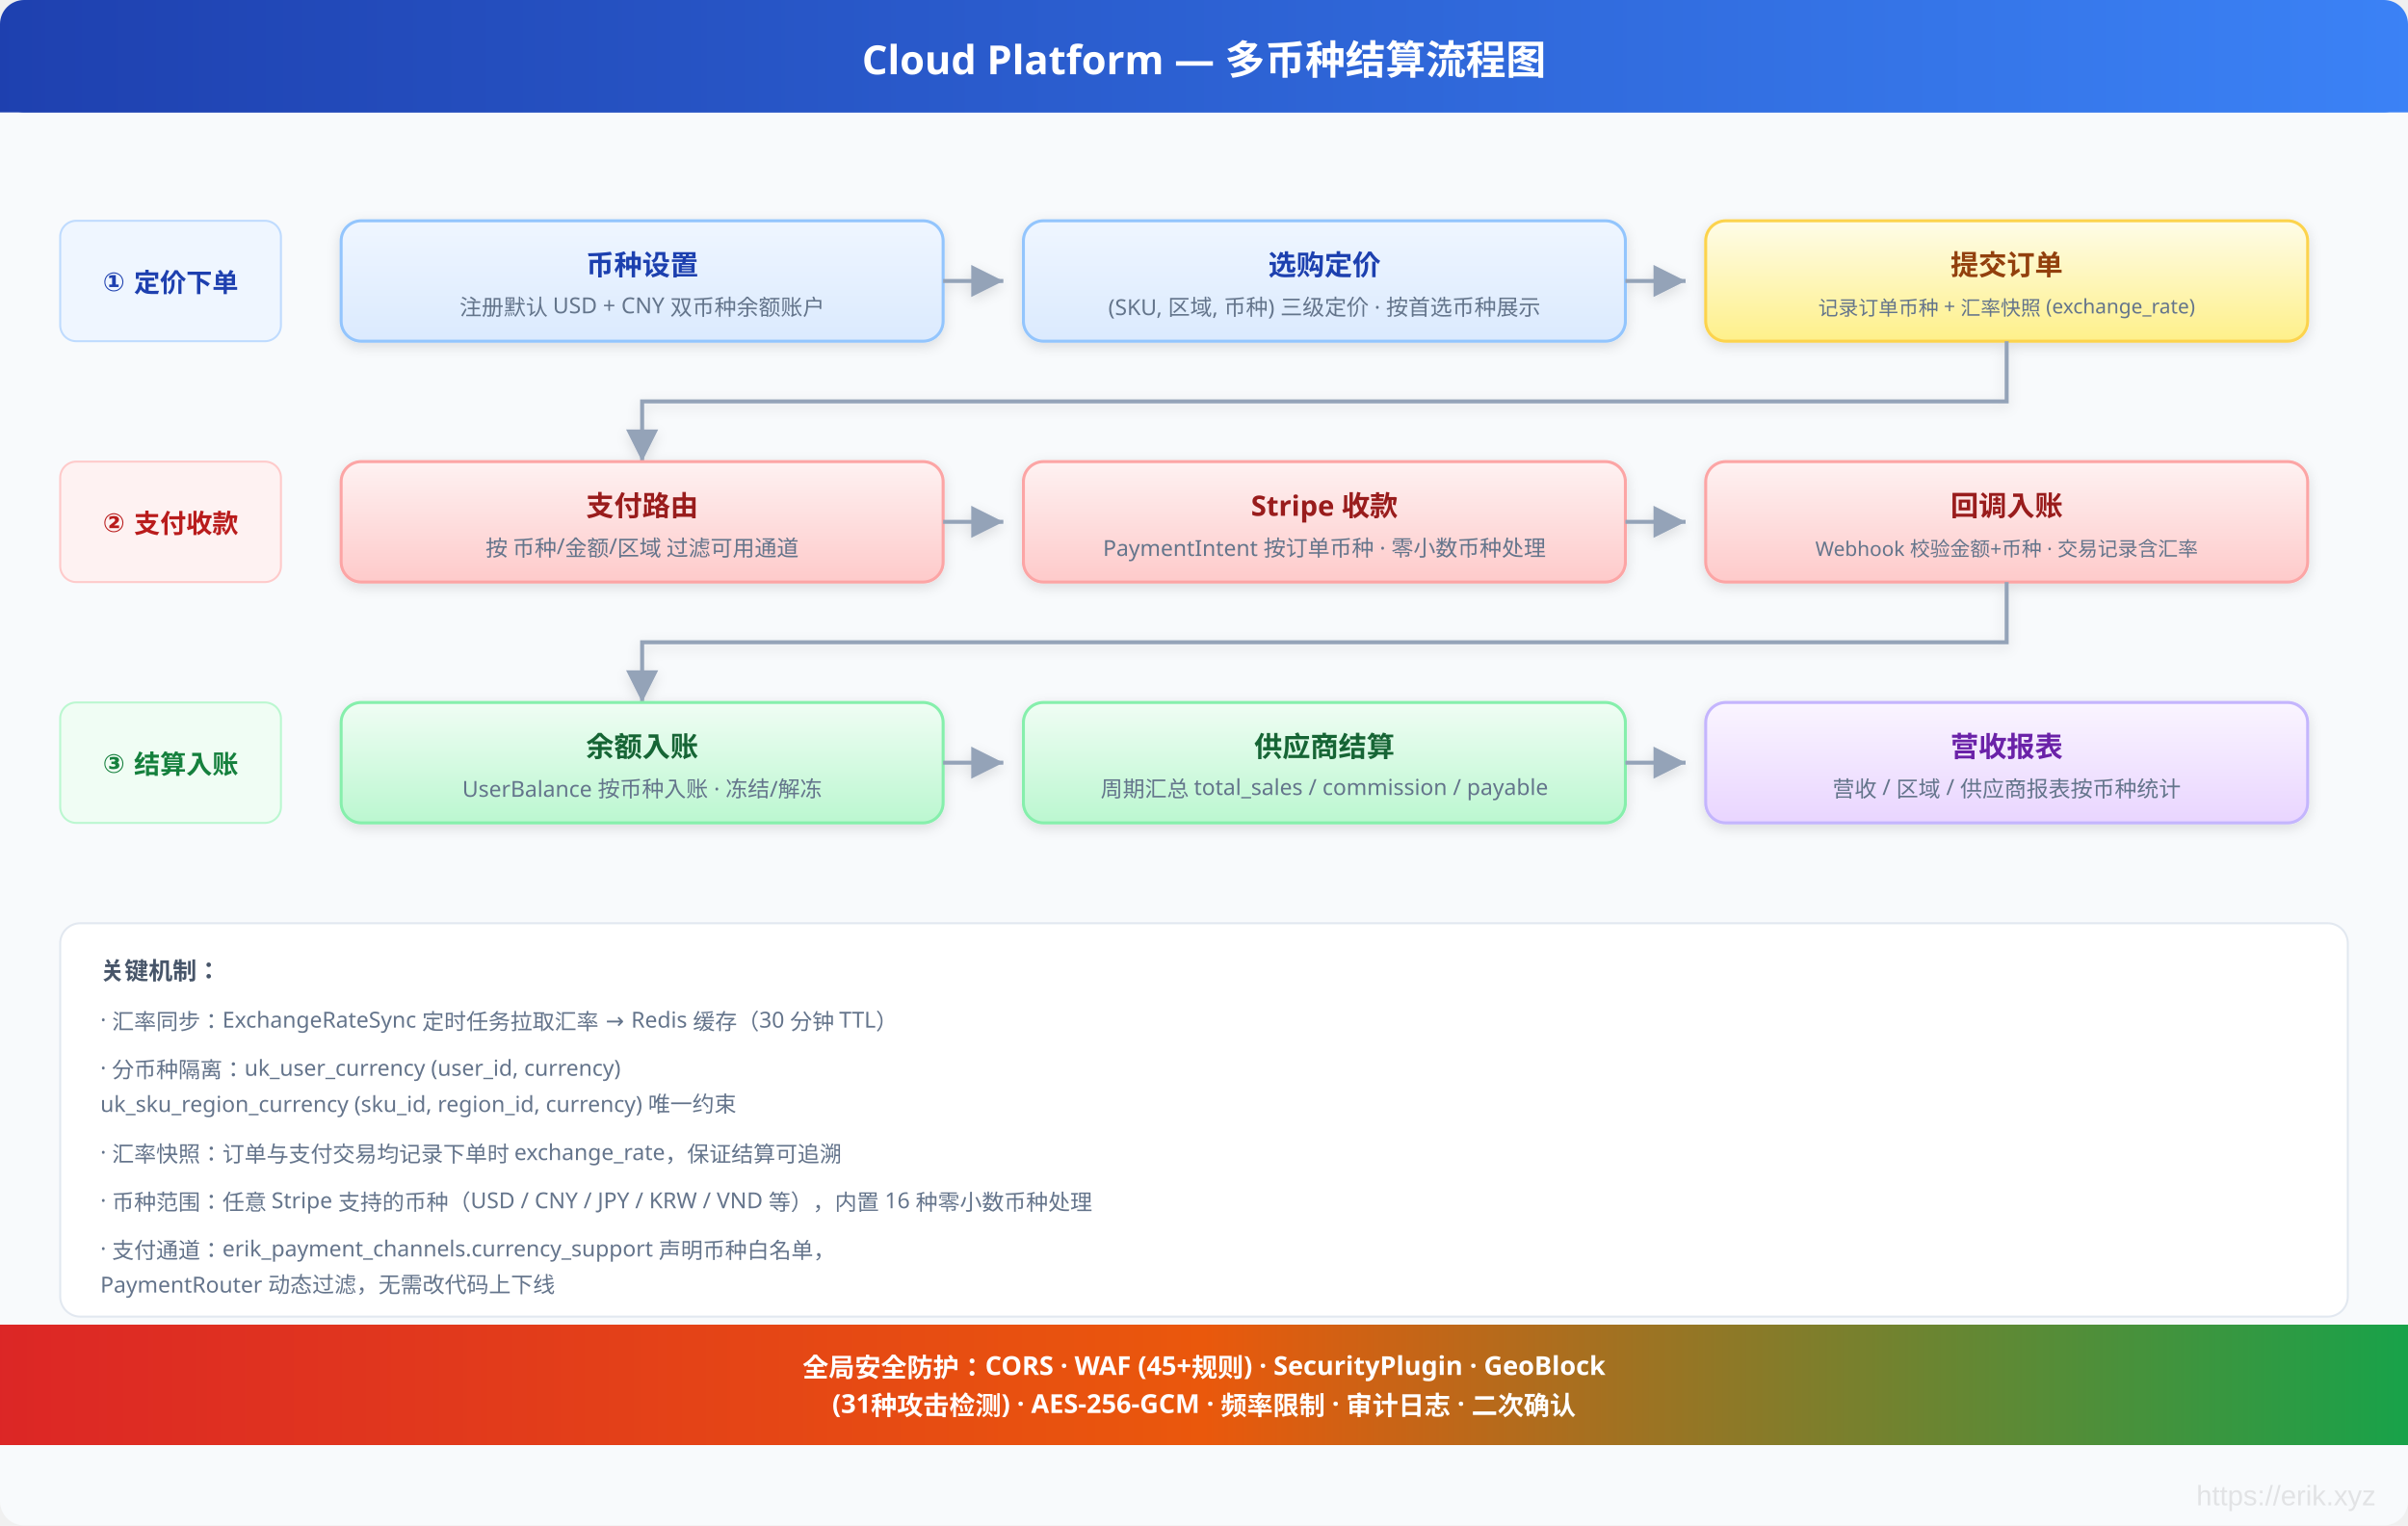
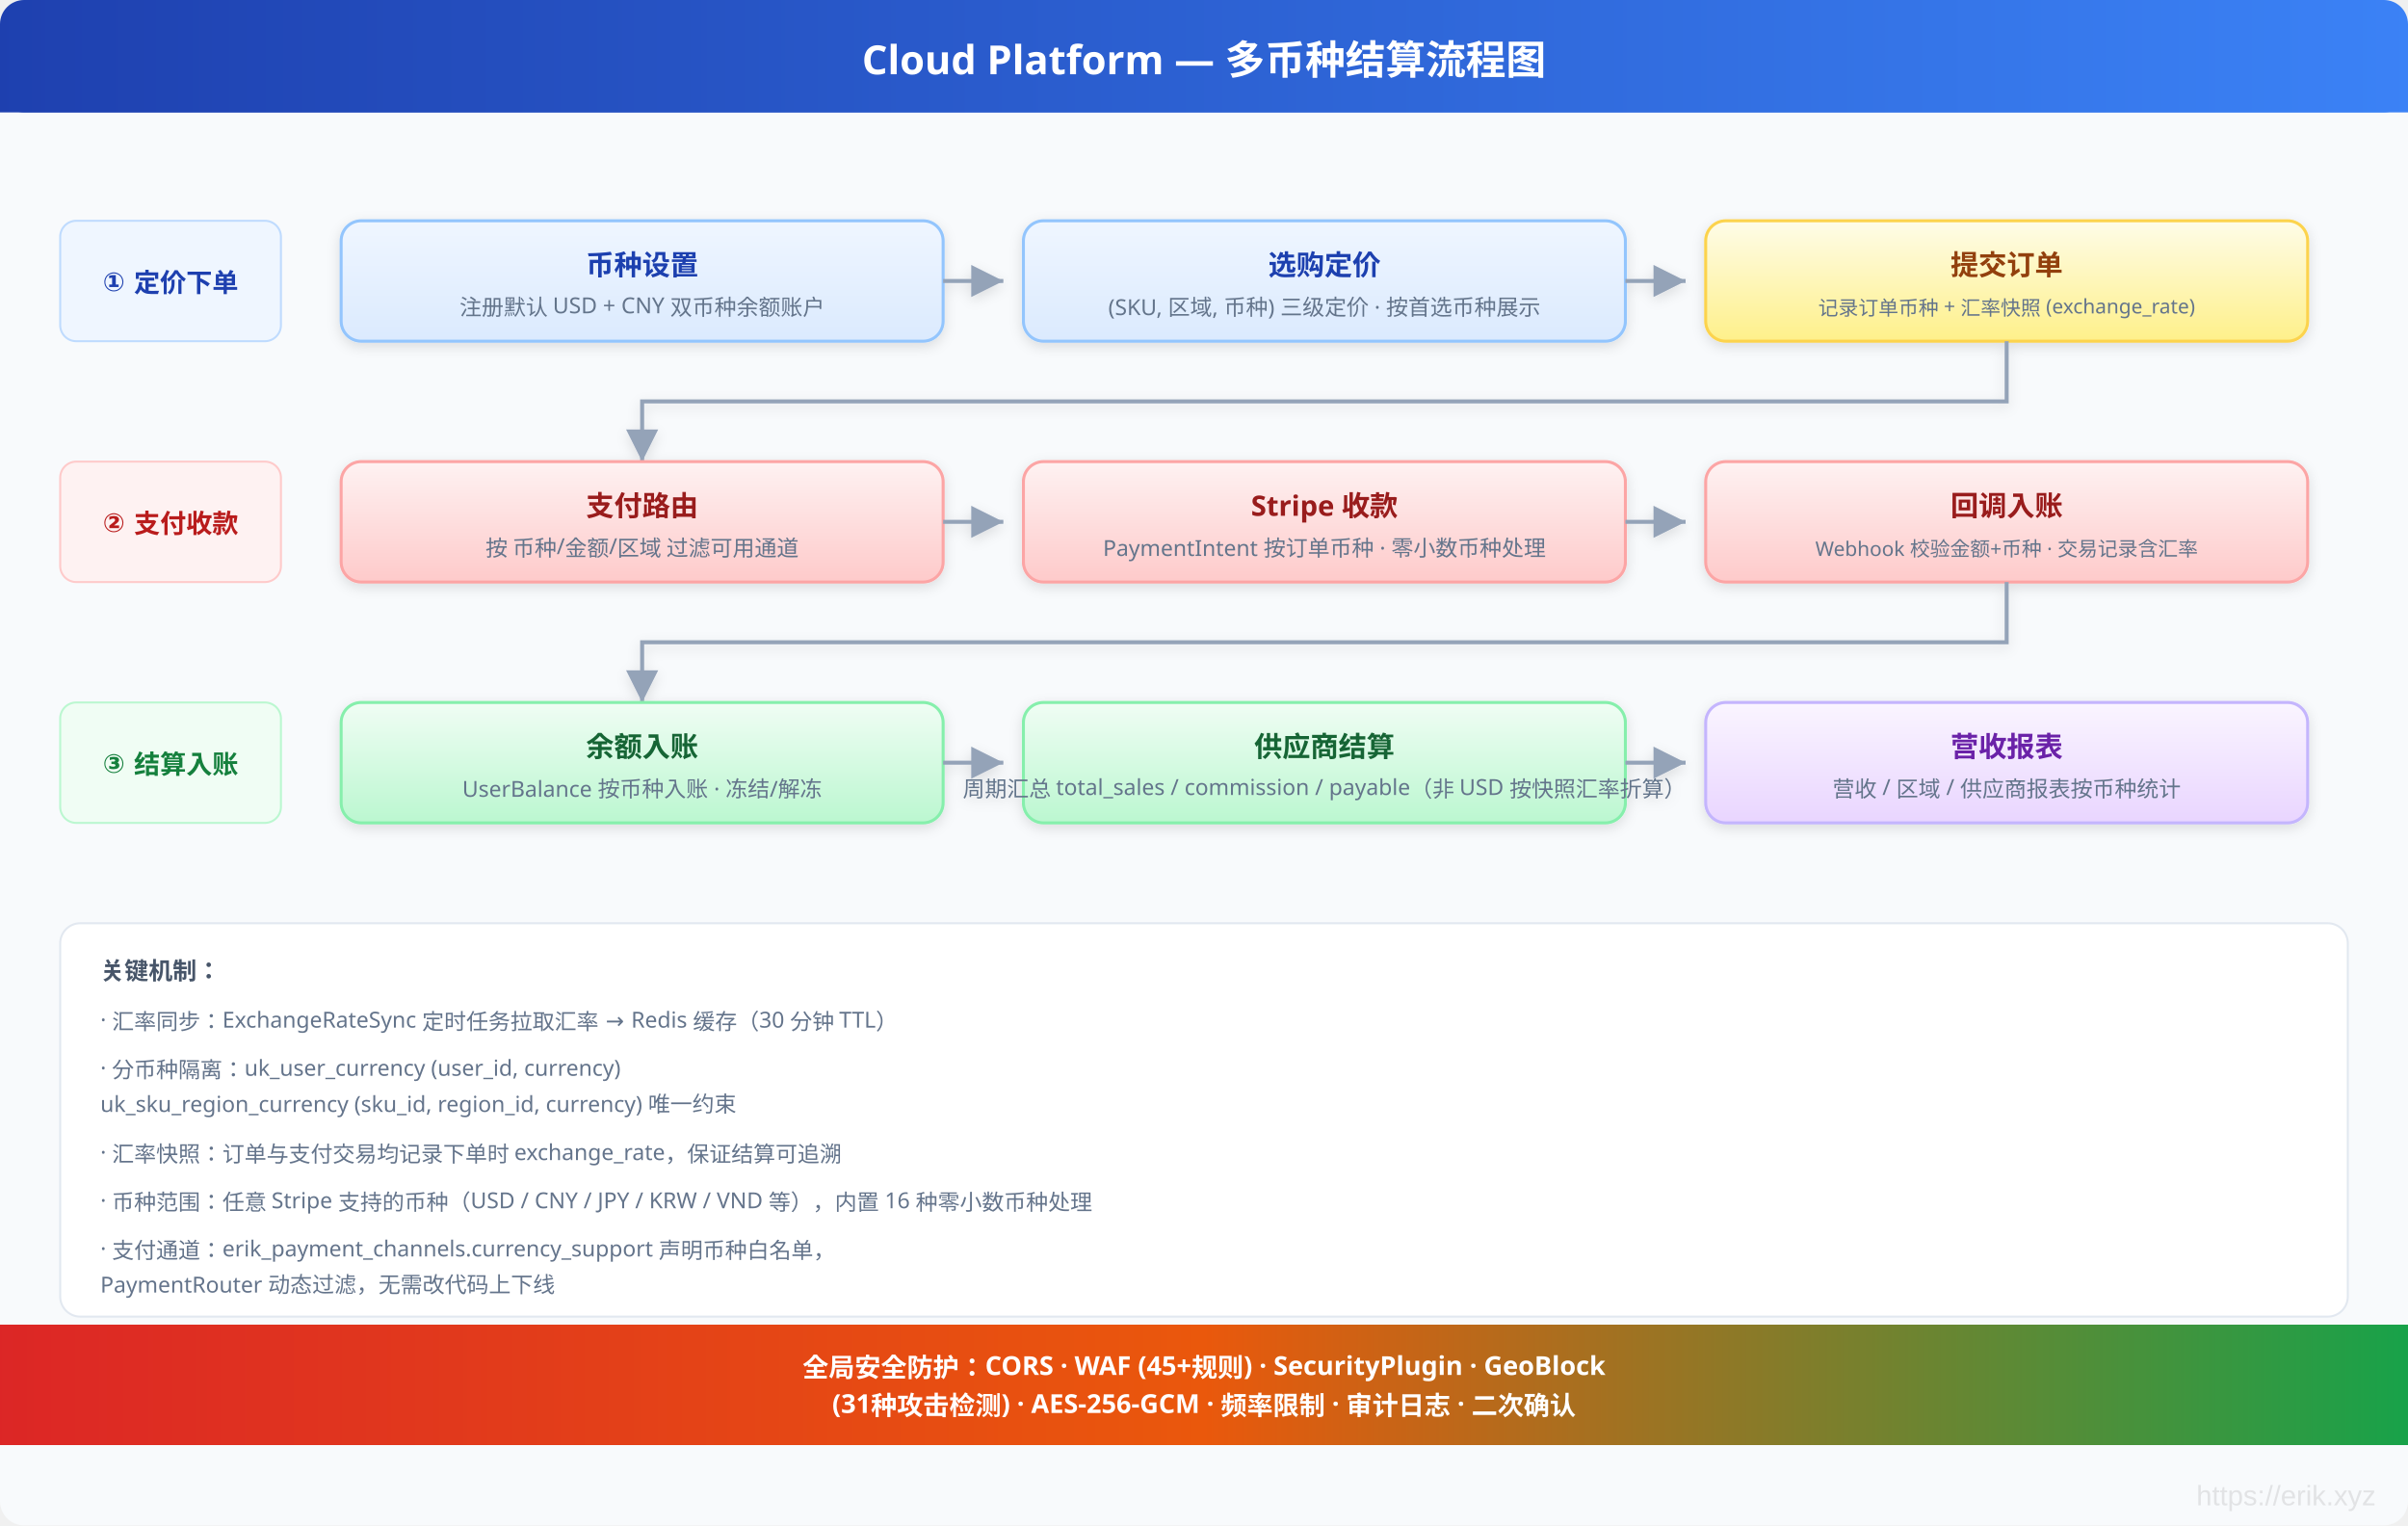
<svg xmlns="http://www.w3.org/2000/svg" viewBox="0 0 1200 760" font-family="'Microsoft YaHei','PingFang SC','Noto Sans SC',sans-serif">
  <defs>
    <linearGradient id="hdr" x1="0" y1="0" x2="1" y2="0">
      <stop offset="0%" stop-color="#1e40af" />
      <stop offset="100%" stop-color="#3b82f6" />
    </linearGradient>
    <linearGradient id="userGrad" x1="0" y1="0" x2="0" y2="1">
      <stop offset="0%" stop-color="#eff6ff" />
      <stop offset="100%" stop-color="#dbeafe" />
    </linearGradient>
    <linearGradient id="orderGrad" x1="0" y1="0" x2="0" y2="1">
      <stop offset="0%" stop-color="#fefce8" />
      <stop offset="100%" stop-color="#fef08a" />
    </linearGradient>
    <linearGradient id="payGrad" x1="0" y1="0" x2="0" y2="1">
      <stop offset="0%" stop-color="#fef2f2" />
      <stop offset="100%" stop-color="#fecaca" />
    </linearGradient>
    <linearGradient id="provGrad" x1="0" y1="0" x2="0" y2="1">
      <stop offset="0%" stop-color="#f0fdf4" />
      <stop offset="100%" stop-color="#bbf7d0" />
    </linearGradient>
    <linearGradient id="mgmtGrad" x1="0" y1="0" x2="0" y2="1">
      <stop offset="0%" stop-color="#faf5ff" />
      <stop offset="100%" stop-color="#e9d5ff" />
    </linearGradient>
    <linearGradient id="secBar" x1="0" y1="0" x2="1" y2="0">
      <stop offset="0%" stop-color="#dc2626" />
      <stop offset="50%" stop-color="#ea580c" />
      <stop offset="100%" stop-color="#16a34a" />
    </linearGradient>
    <filter id="sh">
      <feDropShadow dx="0" dy="2" stdDeviation="3" flood-opacity="0.12" />
    </filter>
    <marker id="arr" markerWidth="8" markerHeight="8" refX="8" refY="4" orient="auto">
      <path d="M0,0 L8,4 L0,8 Z" fill="#94a3b8" />
    </marker>
  </defs>
  <rect width="1200" height="760" fill="#f8fafc" rx="12" />
  <rect x="0" y="0" width="1200" height="56" fill="url(#hdr)" rx="12" />
  <rect x="0" y="12" width="1200" height="44" fill="url(#hdr)" />
  <text x="600" y="37" text-anchor="middle" fill="#fff" font-size="20" font-weight="bold">Cloud Platform — 多币种结算流程图</text>
  <g font-size="13" text-anchor="middle">
    <rect x="30" y="110" width="110" height="60" rx="8" fill="#eff6ff" stroke="#bfdbfe" />
    <text x="85" y="145" fill="#1e40af" font-weight="bold">① 定价下单</text>
    <rect x="30" y="230" width="110" height="60" rx="8" fill="#fef2f2" stroke="#fecaca" />
    <text x="85" y="265" fill="#b91c1c" font-weight="bold">② 支付收款</text>
    <rect x="30" y="350" width="110" height="60" rx="8" fill="#f0fdf4" stroke="#bbf7d0" />
    <text x="85" y="385" fill="#15803d" font-weight="bold">③ 结算入账</text>
  </g>
  <g filter="url(#sh)">
    <rect x="170" y="110" width="300" height="60" rx="10" fill="url(#userGrad)" stroke="#93c5fd" stroke-width="1.5" />
    <text x="320" y="137" text-anchor="middle" fill="#1e40af" font-size="14" font-weight="bold">币种设置</text>
    <text x="320" y="157" text-anchor="middle" fill="#64748b" font-size="11">注册默认 USD + CNY 双币种余额账户</text>
    <path d="M470,140 L500,140" stroke="#94a3b8" stroke-width="2" marker-end="url(#arr)" />
    <rect x="510" y="110" width="300" height="60" rx="10" fill="url(#userGrad)" stroke="#93c5fd" stroke-width="1.5" />
    <text x="660" y="137" text-anchor="middle" fill="#1e40af" font-size="14" font-weight="bold">选购定价</text>
    <text x="660" y="157" text-anchor="middle" fill="#64748b" font-size="11">(SKU, 区域, 币种) 三级定价 · 按首选币种展示</text>
    <path d="M810,140 L840,140" stroke="#94a3b8" stroke-width="2" marker-end="url(#arr)" />
    <rect x="850" y="110" width="300" height="60" rx="10" fill="url(#orderGrad)" stroke="#fcd34d" stroke-width="1.5" />
    <text x="1000" y="137" text-anchor="middle" fill="#92400e" font-size="14" font-weight="bold">提交订单</text>
    <text x="1000" y="157" text-anchor="middle" fill="#64748b" font-size="10">记录订单币种 + 汇率快照 (exchange_rate)</text>
    <path d="M1000,170 L1000,200 L320,200 L320,230" stroke="#94a3b8" stroke-width="2" fill="none" marker-end="url(#arr)" />
    <rect x="170" y="230" width="300" height="60" rx="10" fill="url(#payGrad)" stroke="#fca5a5" stroke-width="1.5" />
    <text x="320" y="257" text-anchor="middle" fill="#991b1b" font-size="14" font-weight="bold">支付路由</text>
    <text x="320" y="277" text-anchor="middle" fill="#64748b" font-size="11">按 币种/金额/区域 过滤可用通道</text>
    <path d="M470,260 L500,260" stroke="#94a3b8" stroke-width="2" marker-end="url(#arr)" />
    <rect x="510" y="230" width="300" height="60" rx="10" fill="url(#payGrad)" stroke="#fca5a5" stroke-width="1.5" />
    <text x="660" y="257" text-anchor="middle" fill="#991b1b" font-size="14" font-weight="bold">Stripe 收款</text>
    <text x="660" y="277" text-anchor="middle" fill="#64748b" font-size="11">PaymentIntent 按订单币种 · 零小数币种处理</text>
    <path d="M810,260 L840,260" stroke="#94a3b8" stroke-width="2" marker-end="url(#arr)" />
    <rect x="850" y="230" width="300" height="60" rx="10" fill="url(#payGrad)" stroke="#fca5a5" stroke-width="1.5" />
    <text x="1000" y="257" text-anchor="middle" fill="#991b1b" font-size="14" font-weight="bold">回调入账</text>
    <text x="1000" y="277" text-anchor="middle" fill="#64748b" font-size="10">Webhook 校验金额+币种 · 交易记录含汇率</text>
    <path d="M1000,290 L1000,320 L320,320 L320,350" stroke="#94a3b8" stroke-width="2" fill="none" marker-end="url(#arr)" />
    <rect x="170" y="350" width="300" height="60" rx="10" fill="url(#provGrad)" stroke="#86efac" stroke-width="1.5" />
    <text x="320" y="377" text-anchor="middle" fill="#166534" font-size="14" font-weight="bold">余额入账</text>
    <text x="320" y="397" text-anchor="middle" fill="#64748b" font-size="11">UserBalance 按币种入账 · 冻结/解冻</text>
    <path d="M470,380 L500,380" stroke="#94a3b8" stroke-width="2" marker-end="url(#arr)" />
    <rect x="510" y="350" width="300" height="60" rx="10" fill="url(#provGrad)" stroke="#86efac" stroke-width="1.5" />
    <text x="660" y="377" text-anchor="middle" fill="#166534" font-size="14" font-weight="bold">供应商结算</text>
-     <text x="660" y="397" text-anchor="middle" fill="#64748b" font-size="11">周期汇总 total_sales / commission / payable</text>
+     <text x="660" y="397" text-anchor="middle" fill="#64748b" font-size="11">周期汇总 total_sales / commission / payable（非 USD 按快照汇率折算）</text>
    <path d="M810,380 L840,380" stroke="#94a3b8" stroke-width="2" marker-end="url(#arr)" />
    <rect x="850" y="350" width="300" height="60" rx="10" fill="url(#mgmtGrad)" stroke="#c4b5fd" stroke-width="1.5" />
    <text x="1000" y="377" text-anchor="middle" fill="#6b21a8" font-size="14" font-weight="bold">营收报表</text>
    <text x="1000" y="397" text-anchor="middle" fill="#64748b" font-size="11">营收 / 区域 / 供应商报表按币种统计</text>
  </g>
  <g font-size="11" fill="#64748b">
    <rect x="30" y="460" width="1140" height="196" rx="10" fill="#ffffff" stroke="#e2e8f0" />
    <text x="50" y="488" font-weight="bold" fill="#475569" font-size="12">关键机制：</text>
    <text x="50" y="512">· 汇率同步：ExchangeRateSync 定时任务拉取汇率 → Redis 缓存（30 分钟 TTL）</text>
    <text x="50" y="536">· 分币种隔离：uk_user_currency (user_id, currency)</text>
    <text x="50" y="554">uk_sku_region_currency (sku_id, region_id, currency) 唯一约束</text>
    <text x="50" y="578">· 汇率快照：订单与支付交易均记录下单时 exchange_rate，保证结算可追溯</text>
    <text x="50" y="602">· 币种范围：任意 Stripe 支持的币种（USD / CNY / JPY / KRW / VND 等），内置 16 种零小数币种处理</text>
    <text x="50" y="626">· 支付通道：erik_payment_channels.currency_support 声明币种白名单，</text>
    <text x="50" y="644">PaymentRouter 动态过滤，无需改代码上下线</text>
  </g>
  <g>
    <rect x="0" y="660" width="1200" height="60" fill="url(#secBar)" />
    <text x="600" y="686" text-anchor="middle" fill="#fff" font-size="13" font-weight="bold">全局安全防护：CORS · WAF (45+规则) · SecurityPlugin · GeoBlock</text>
    <text x="600" y="704" text-anchor="middle" fill="#fff" font-size="13" font-weight="bold">(31种攻击检测) · AES-256-GCM · 频率限制 · 审计日志 · 二次确认</text>
  </g>
  <g opacity="0.5">
    <text x="1184" y="750" text-anchor="end" font-family="Arial, sans-serif" font-size="14" fill="rgba(0,0,0,0.18)">https://erik.xyz</text>
  </g>
</svg>
